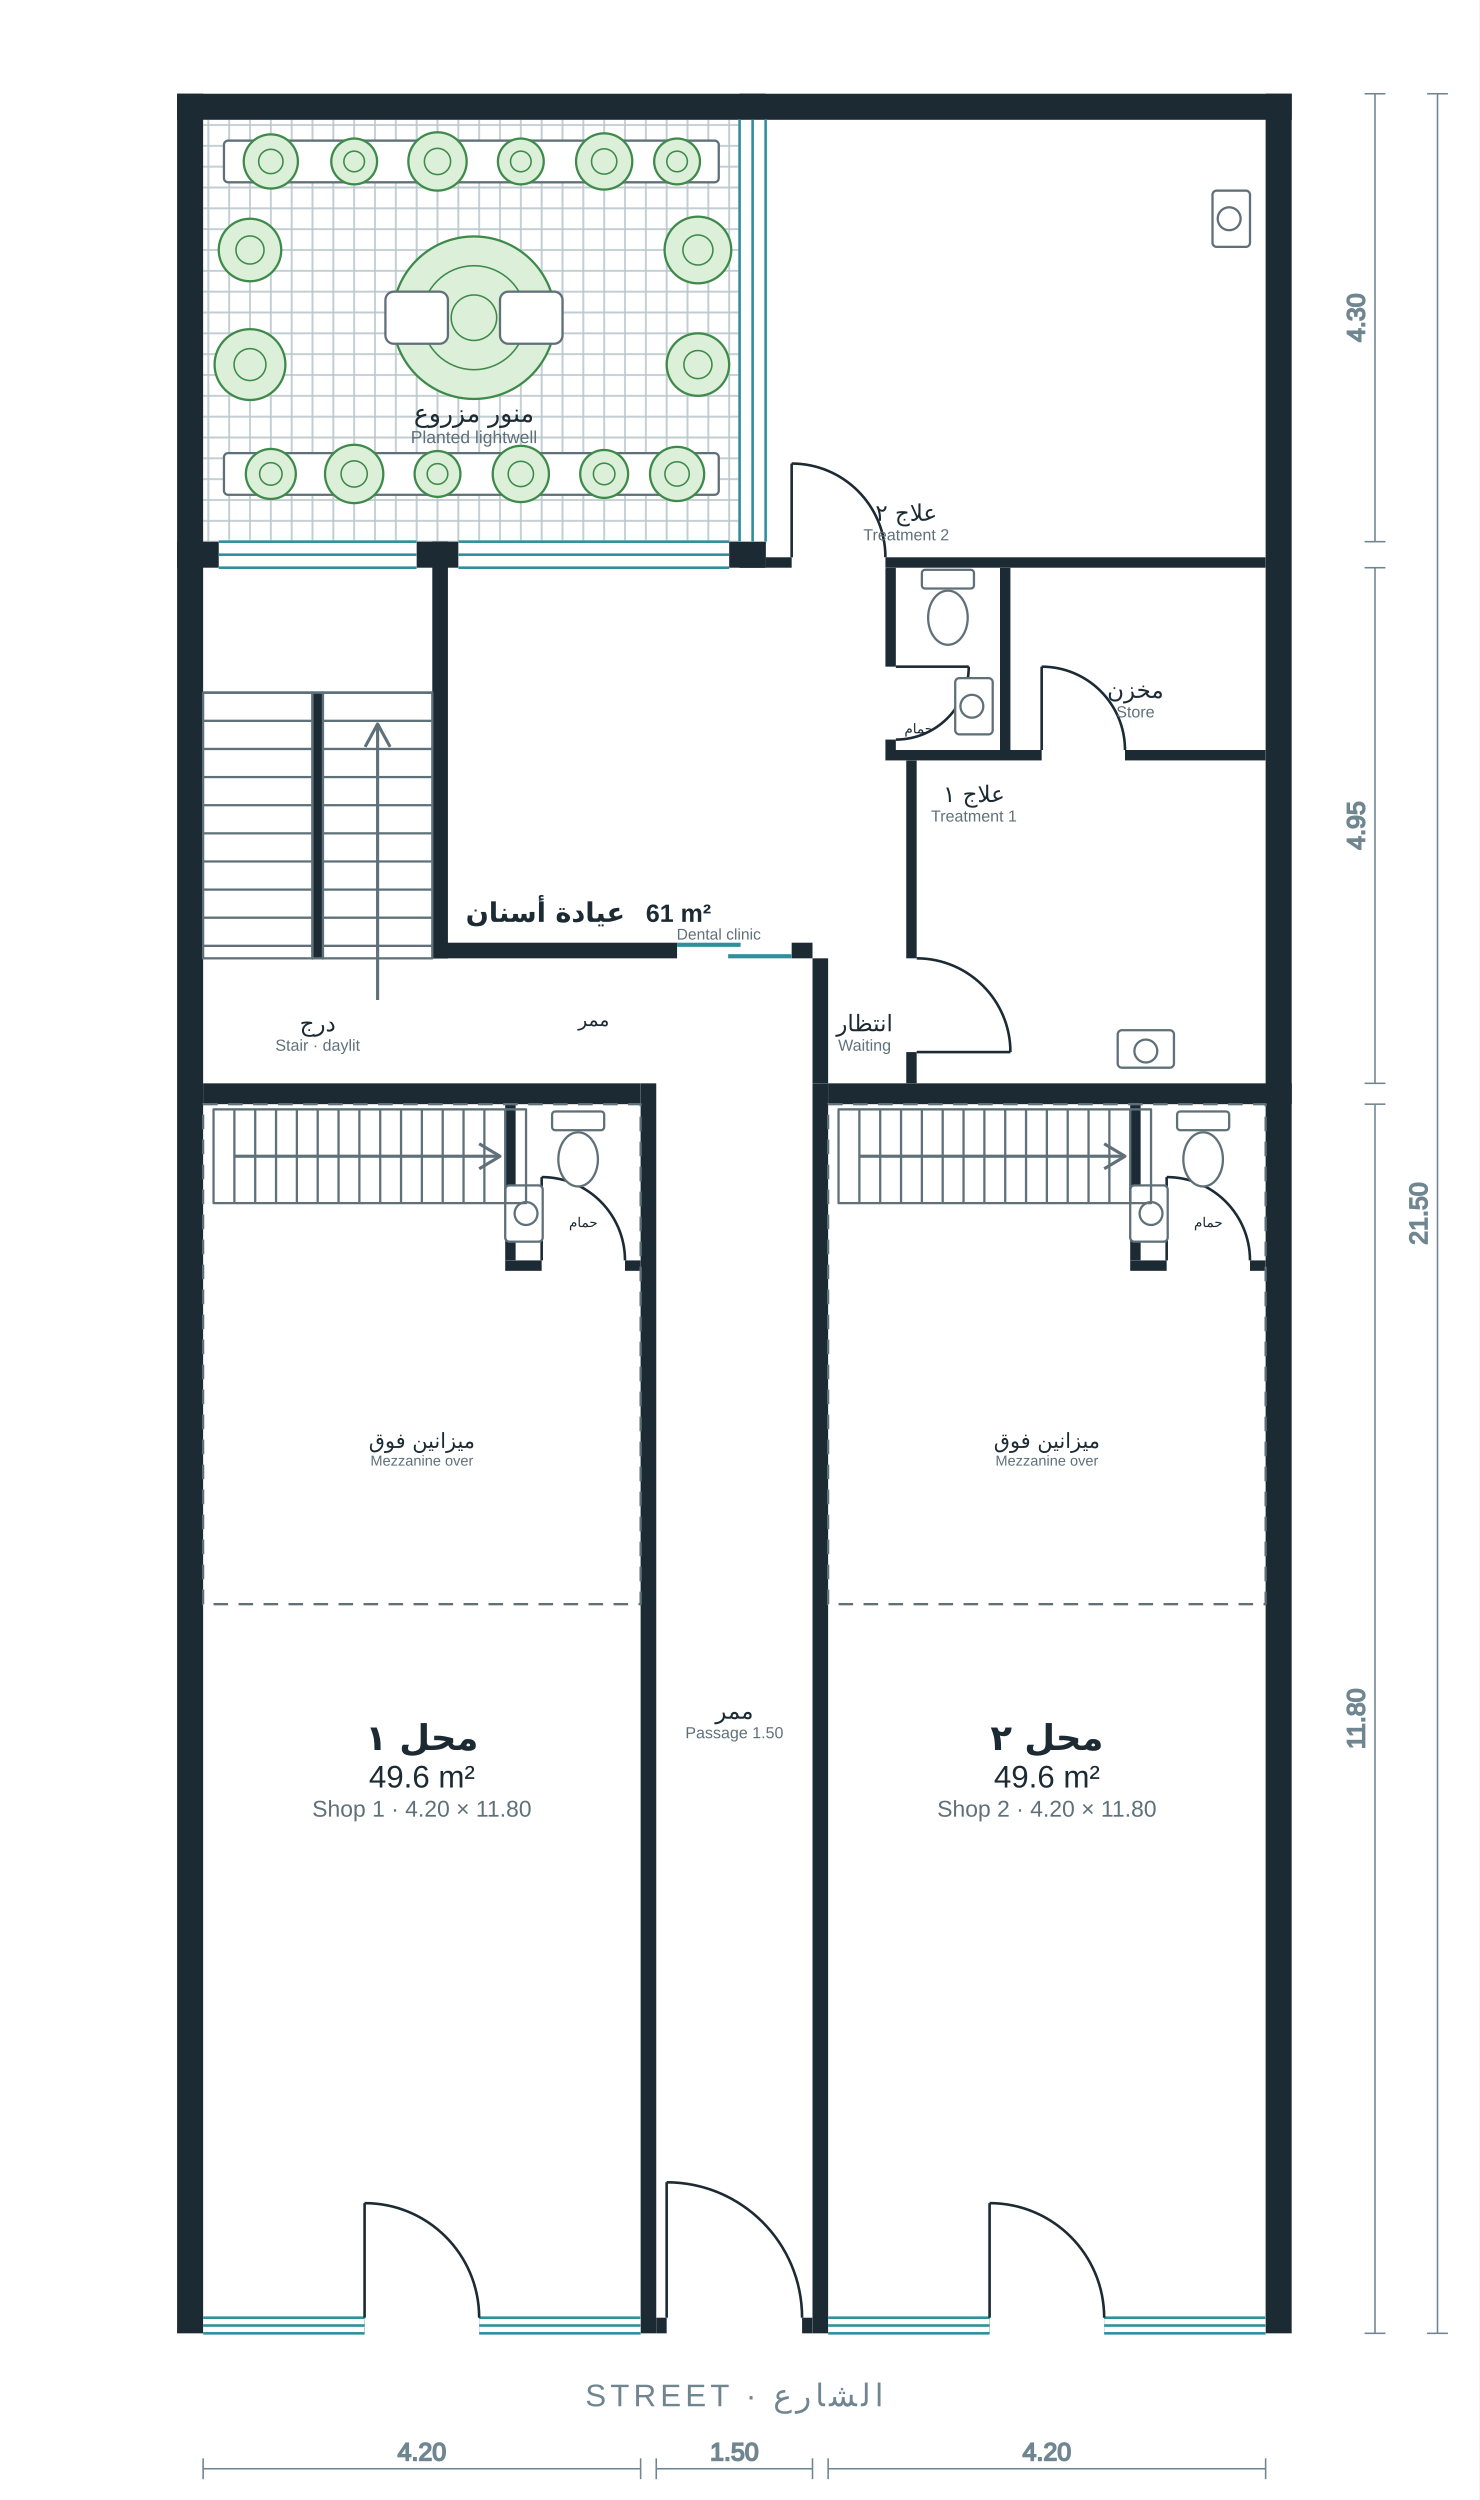
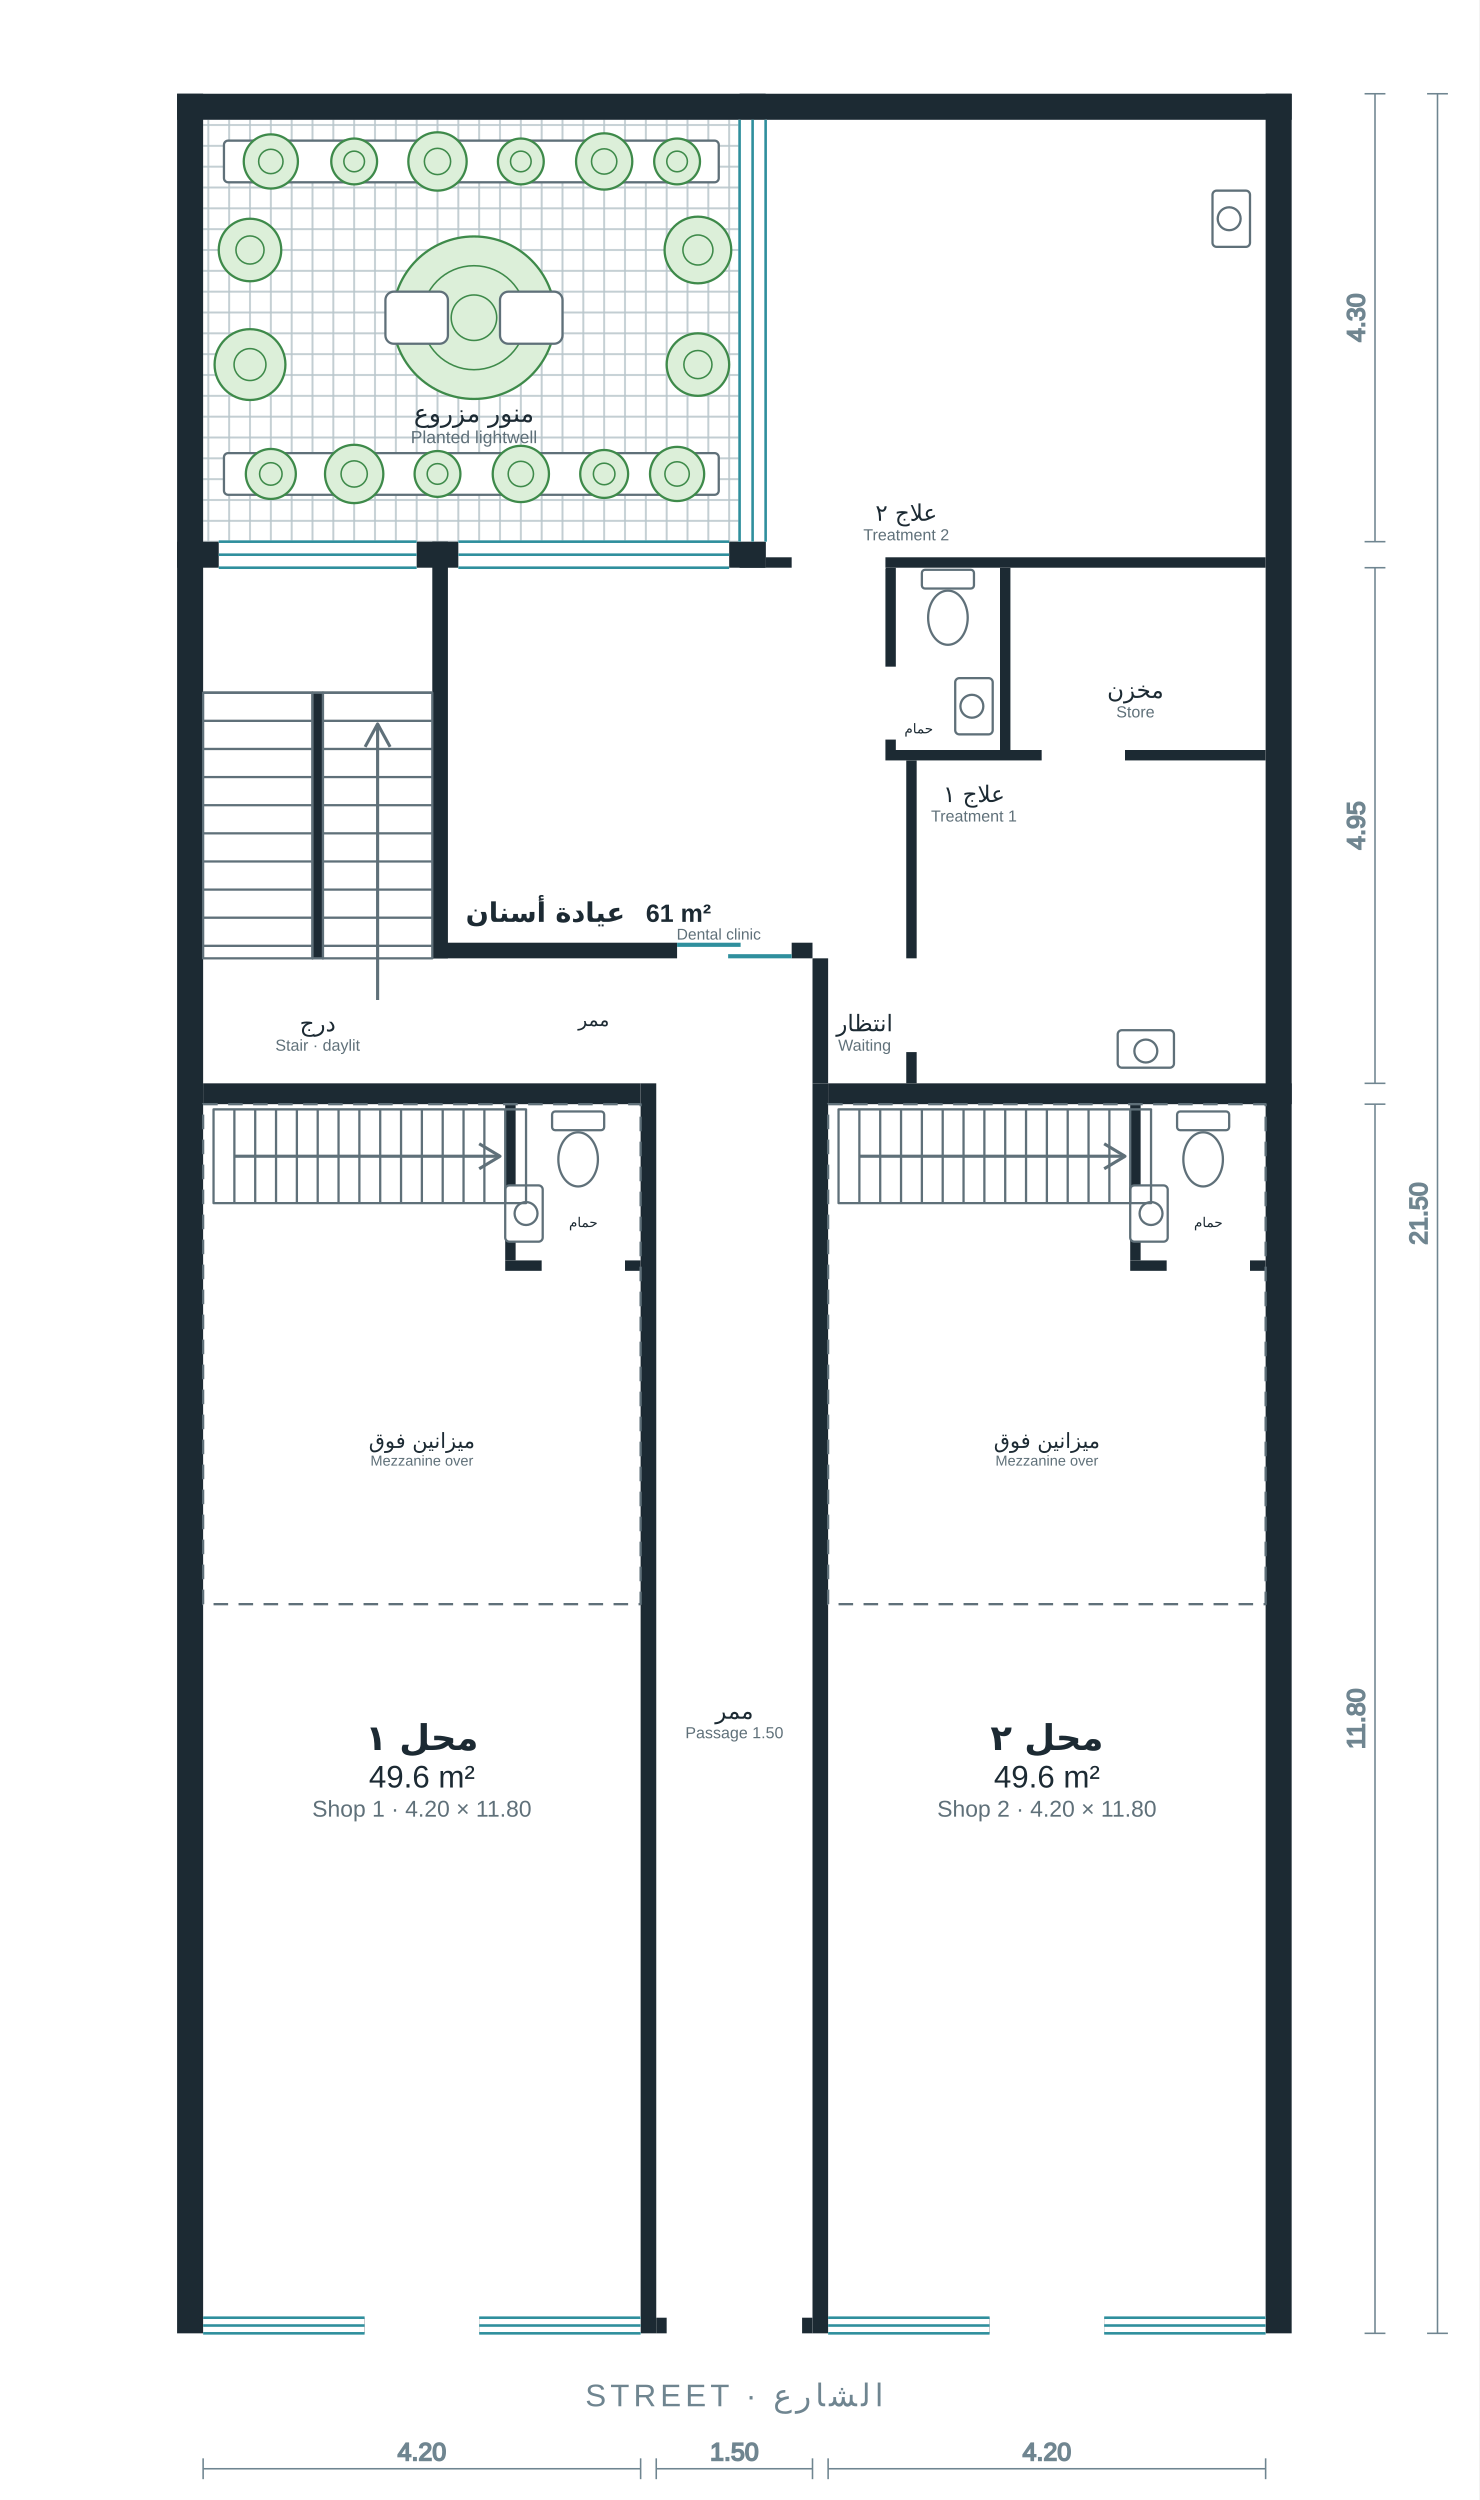
<svg xmlns="http://www.w3.org/2000/svg" viewBox="-170 -90 1420 2400" width="1420" height="2400" font-family="'IBM Plex Sans','IBM Plex Sans Arabic',-apple-system,'Helvetica Neue',Arial,sans-serif">
  <defs>
    <pattern id="terrace" width="28" height="28" patternUnits="userSpaceOnUse" patternTransform="rotate(45)">
      <line x1="0" y1="0" x2="0" y2="28" stroke="#b7c4ca" stroke-width="2" />
    </pattern>
    <pattern id="well" width="20" height="20" patternUnits="userSpaceOnUse">
      <line x1="0" y1="10" x2="20" y2="10" stroke="#b7c4ca" stroke-width="1.5" />
      <line x1="10" y1="0" x2="10" y2="20" stroke="#b7c4ca" stroke-width="1.5" />
    </pattern>
  </defs>
  <rect x="-170" y="-90" width="1420" height="2400" fill="#fff" />
  <g id="fill">
    <rect x="25" y="25" width="515" height="405" fill="url(#well)" />
  </g>
  <g id="wall" fill="#1c2a33">
    <rect x="0" y="0" width="25" height="2150" />
    <rect x="1045" y="0" width="25" height="2150" />
    <rect x="0" y="0" width="1070" height="25" />
    <rect x="540" y="0" width="25" height="455" />
    <rect x="0" y="430" width="565" height="25" />
    <rect x="245" y="430" width="15" height="400" />
    <rect x="245" y="815" width="365" height="15" />
    <rect x="610" y="830" width="15" height="120" />
    <rect x="700" y="640" width="10" height="310" />
    <rect x="680" y="630" width="365" height="10" />
    <rect x="680" y="455" width="10" height="175" />
    <rect x="790" y="455" width="10" height="175" />
    <rect x="565" y="445" width="480" height="10" />
    <rect x="25" y="950" width="420" height="20" />
    <rect x="625" y="950" width="445" height="20" />
    <rect x="445" y="950" width="15" height="1200" />
    <rect x="610" y="950" width="15" height="1200" />
    <rect x="460" y="2135" width="150" height="15" />
    <rect x="25" y="2135" width="420" height="15" />
    <rect x="315" y="970" width="10" height="150" />
    <rect x="315" y="1120" width="130" height="10" />
    <rect x="625" y="2135" width="420" height="15" />
    <rect x="915" y="970" width="10" height="150" />
    <rect x="915" y="1120" width="130" height="10" />
  </g>
  <g id="open" fill="#fff">
    <rect x="480" y="814" width="110" height="17" />
    <rect x="699" y="830" width="12" height="90" />
    <rect x="270" y="429" width="260" height="27" />
    <rect x="679" y="550" width="12" height="70" />
    <rect x="830" y="629" width="80" height="12" />
    <rect x="590" y="444" width="90" height="12" />
    <rect x="539" y="25" width="27" height="405" />
    <rect x="40" y="429" width="190" height="27" />
    <rect x="470" y="2134" width="130" height="17" />
    <rect x="25" y="2134" width="155" height="17" />
    <rect x="290" y="2134" width="155" height="17" />
    <rect x="180" y="2134" width="110" height="17" />
    <rect x="350" y="1119" width="80" height="12" />
    <rect x="625" y="2134" width="155" height="17" />
    <rect x="890" y="2134" width="155" height="17" />
    <rect x="780" y="2134" width="110" height="17" />
    <rect x="950" y="1119" width="80" height="12" />
  </g>
  <g id="glass" fill="none" stroke="#2f8f9d" stroke-width="2.5">
    <line x1="480" y1="817" x2="541.0" y2="817" stroke-width="4" />
    <line x1="529.0" y1="828" x2="590" y2="828" stroke-width="4" />
    <line x1="270" y1="430" x2="530" y2="430" />
    <line x1="270" y1="442.5" x2="530" y2="442.5" />
    <line x1="270" y1="455" x2="530" y2="455" />
    <line x1="540" y1="25" x2="540" y2="430" />
    <line x1="552.5" y1="25" x2="552.5" y2="430" />
    <line x1="565" y1="25" x2="565" y2="430" />
    <line x1="40" y1="430" x2="230" y2="430" />
    <line x1="40" y1="442.5" x2="230" y2="442.5" />
    <line x1="40" y1="455" x2="230" y2="455" />
    <line x1="25" y1="2135" x2="180" y2="2135" />
    <line x1="25" y1="2142.5" x2="180" y2="2142.5" />
    <line x1="25" y1="2150" x2="180" y2="2150" />
    <line x1="290" y1="2135" x2="445" y2="2135" />
    <line x1="290" y1="2142.5" x2="445" y2="2142.5" />
    <line x1="290" y1="2150" x2="445" y2="2150" />
    <line x1="625" y1="2135" x2="780" y2="2135" />
    <line x1="625" y1="2142.5" x2="780" y2="2142.5" />
    <line x1="625" y1="2150" x2="780" y2="2150" />
    <line x1="890" y1="2135" x2="1045" y2="2135" />
    <line x1="890" y1="2142.5" x2="1045" y2="2142.5" />
    <line x1="890" y1="2150" x2="1045" y2="2150" />
-   </g>
-   <g id="door" fill="none" stroke="#1c2a33" stroke-width="2.5">
-     <line x1="710" y1="920" x2="800" y2="920" />
-     <path d="M800 920 A90 90 0 0 0 710 830" />
-     <line x1="690" y1="550" x2="760" y2="550" />
-     <path d="M760 550 A70 70 0 0 1 690 620" />
-     <line x1="830" y1="630" x2="830" y2="550" />
-     <path d="M830 550 A80 80 0 0 1 910 630" />
-     <line x1="590" y1="445" x2="590" y2="355" />
-     <path d="M590 355 A90 90 0 0 1 680 445" />
-     <line x1="470" y1="2135" x2="470" y2="2005" />
-     <path d="M470 2005 A130 130 0 0 1 600 2135" />
-     <line x1="180" y1="2135" x2="180" y2="2025" />
-     <path d="M180 2025 A110 110 0 0 1 290 2135" />
-     <line x1="350" y1="1120" x2="350" y2="1040" />
-     <path d="M350 1040 A80 80 0 0 1 430 1120" />
-     <line x1="780" y1="2135" x2="780" y2="2025" />
-     <path d="M780 2025 A110 110 0 0 1 890 2135" />
-     <line x1="950" y1="1120" x2="950" y2="1040" />
-     <path d="M950 1040 A80 80 0 0 1 1030 1120" />
  </g>
  <g id="furn" fill="#fff" stroke="#5f7079" stroke-width="2.2" stroke-linejoin="round">
    <rect x="45" y="45" width="475" height="40" rx="4" />
    <rect x="45" y="345" width="475" height="40" rx="4" />
    <g stroke="#3e8a4a" fill="#dcefd9">
      <circle cx="90" cy="65" r="26" />
      <circle cx="90" cy="65" r="11.7" fill="none" stroke-width="1.5" />
    </g>
    <g stroke="#3e8a4a" fill="#dcefd9">
      <circle cx="170" cy="65" r="22" />
      <circle cx="170" cy="65" r="9.9" fill="none" stroke-width="1.5" />
    </g>
    <g stroke="#3e8a4a" fill="#dcefd9">
      <circle cx="250" cy="65" r="28" />
      <circle cx="250" cy="65" r="12.6" fill="none" stroke-width="1.5" />
    </g>
    <g stroke="#3e8a4a" fill="#dcefd9">
      <circle cx="330" cy="65" r="22" />
      <circle cx="330" cy="65" r="9.9" fill="none" stroke-width="1.5" />
    </g>
    <g stroke="#3e8a4a" fill="#dcefd9">
      <circle cx="410" cy="65" r="27" />
      <circle cx="410" cy="65" r="12.15" fill="none" stroke-width="1.5" />
    </g>
    <g stroke="#3e8a4a" fill="#dcefd9">
      <circle cx="480" cy="65" r="22" />
      <circle cx="480" cy="65" r="9.9" fill="none" stroke-width="1.5" />
    </g>
    <g stroke="#3e8a4a" fill="#dcefd9">
      <circle cx="90" cy="365" r="24" />
      <circle cx="90" cy="365" r="10.8" fill="none" stroke-width="1.5" />
    </g>
    <g stroke="#3e8a4a" fill="#dcefd9">
      <circle cx="170" cy="365" r="28" />
      <circle cx="170" cy="365" r="12.6" fill="none" stroke-width="1.5" />
    </g>
    <g stroke="#3e8a4a" fill="#dcefd9">
      <circle cx="250" cy="365" r="22" />
      <circle cx="250" cy="365" r="9.9" fill="none" stroke-width="1.5" />
    </g>
    <g stroke="#3e8a4a" fill="#dcefd9">
      <circle cx="330" cy="365" r="27" />
      <circle cx="330" cy="365" r="12.15" fill="none" stroke-width="1.5" />
    </g>
    <g stroke="#3e8a4a" fill="#dcefd9">
      <circle cx="410" cy="365" r="23" />
      <circle cx="410" cy="365" r="10.35" fill="none" stroke-width="1.5" />
    </g>
    <g stroke="#3e8a4a" fill="#dcefd9">
      <circle cx="480" cy="365" r="26" />
      <circle cx="480" cy="365" r="11.7" fill="none" stroke-width="1.5" />
    </g>
    <g stroke="#3e8a4a" fill="#dcefd9">
      <circle cx="70" cy="150" r="30" />
      <circle cx="70" cy="150" r="13.5" fill="none" stroke-width="1.5" />
    </g>
    <g stroke="#3e8a4a" fill="#dcefd9">
      <circle cx="70" cy="260" r="34" />
      <circle cx="70" cy="260" r="15.3" fill="none" stroke-width="1.5" />
    </g>
    <g stroke="#3e8a4a" fill="#dcefd9">
      <circle cx="500" cy="150" r="32" />
      <circle cx="500" cy="150" r="14.4" fill="none" stroke-width="1.5" />
    </g>
    <g stroke="#3e8a4a" fill="#dcefd9">
      <circle cx="500" cy="260" r="30" />
      <circle cx="500" cy="260" r="13.5" fill="none" stroke-width="1.5" />
    </g>
    <g stroke="#3e8a4a" fill="#dcefd9">
      <circle cx="285" cy="215" r="78" />
      <circle cx="285" cy="215" r="49.92" fill="none" stroke-width="1.5" />
      <circle cx="285" cy="215" r="21.84" fill="none" stroke-width="1.5" />
    </g>
    <rect x="200" y="190" width="60" height="50" rx="8" />
    <rect x="310" y="190" width="60" height="50" rx="8" />
    <g transform="translate(930 917) rotate(0)">
      <rect x="-27" y="-18" width="54" height="36" rx="4" />
      <circle cx="0" cy="2" r="11" />
    </g>
    <g transform="translate(740 495) rotate(0)">
      <rect x="-25" y="-38" width="50" height="18" rx="3" />
      <ellipse cx="0" cy="8" rx="19" ry="26" />
    </g>
    <g transform="translate(765 588) rotate(90)">
      <rect x="-27" y="-18" width="54" height="36" rx="4" />
      <circle cx="0" cy="2" r="11" />
    </g>
    <g transform="translate(1012 120) rotate(90)">
      <rect x="-27" y="-18" width="54" height="36" rx="4" />
      <circle cx="0" cy="2" r="11" />
    </g>
    <rect x="25.0" y="575" width="105.0" height="255" fill="none" />
    <line x1="25.0" y1="602" x2="130.0" y2="602" />
    <line x1="25.0" y1="629" x2="130.0" y2="629" />
    <line x1="25.0" y1="656" x2="130.0" y2="656" />
    <line x1="25.0" y1="683" x2="130.0" y2="683" />
    <line x1="25.0" y1="710" x2="130.0" y2="710" />
    <line x1="25.0" y1="737" x2="130.0" y2="737" />
    <line x1="25.0" y1="764" x2="130.0" y2="764" />
    <line x1="25.0" y1="791" x2="130.0" y2="791" />
    <line x1="25.0" y1="818" x2="130.0" y2="818" />
    <rect x="140.0" y="575" width="105.0" height="255" fill="none" />
    <line x1="140.0" y1="602" x2="245.0" y2="602" />
    <line x1="140.0" y1="629" x2="245.0" y2="629" />
    <line x1="140.0" y1="656" x2="245.0" y2="656" />
    <line x1="140.0" y1="683" x2="245.0" y2="683" />
    <line x1="140.0" y1="710" x2="245.0" y2="710" />
    <line x1="140.0" y1="737" x2="245.0" y2="737" />
    <line x1="140.0" y1="764" x2="245.0" y2="764" />
    <line x1="140.0" y1="791" x2="245.0" y2="791" />
    <line x1="140.0" y1="818" x2="245.0" y2="818" />
    <line x1="25" y1="575" x2="245" y2="575" />
    <rect x="130.0" y="575" width="10" height="255" fill="#1c2a33" />
    <line x1="192.5" y1="870" x2="192.5" y2="605" stroke-width="3" />
    <path d="M180.5 627 L192.5 605 L204.5 627" fill="none" stroke-width="3" />
    <g transform="translate(385 1015) rotate(0)">
      <rect x="-25" y="-38" width="50" height="18" rx="3" />
      <ellipse cx="0" cy="8" rx="19" ry="26" />
    </g>
    <g transform="translate(333 1075) rotate(270)">
      <rect x="-27" y="-18" width="54" height="36" rx="4" />
      <circle cx="0" cy="2" r="11" />
    </g>
    <rect x="25" y="970" width="420" height="480" fill="none" stroke-dasharray="14 10" />
    <rect x="35" y="975" width="300" height="90" fill="none" />
    <line x1="55" y1="975" x2="55" y2="1065" />
    <line x1="75" y1="975" x2="75" y2="1065" />
    <line x1="95" y1="975" x2="95" y2="1065" />
    <line x1="115" y1="975" x2="115" y2="1065" />
    <line x1="135" y1="975" x2="135" y2="1065" />
    <line x1="155" y1="975" x2="155" y2="1065" />
    <line x1="175" y1="975" x2="175" y2="1065" />
    <line x1="195" y1="975" x2="195" y2="1065" />
    <line x1="215" y1="975" x2="215" y2="1065" />
    <line x1="235" y1="975" x2="235" y2="1065" />
    <line x1="255" y1="975" x2="255" y2="1065" />
    <line x1="275" y1="975" x2="275" y2="1065" />
    <line x1="295" y1="975" x2="295" y2="1065" />
    <line x1="315" y1="975" x2="315" y2="1065" />
    <line x1="55" y1="1020.0" x2="310" y2="1020.0" stroke-width="3" />
    <path d="M290 1008.0 L310 1020.0 L290 1032.0" fill="none" stroke-width="3" />
    <g transform="translate(985 1015) rotate(0)">
      <rect x="-25" y="-38" width="50" height="18" rx="3" />
      <ellipse cx="0" cy="8" rx="19" ry="26" />
    </g>
    <g transform="translate(933 1075) rotate(270)">
      <rect x="-27" y="-18" width="54" height="36" rx="4" />
      <circle cx="0" cy="2" r="11" />
    </g>
    <rect x="625" y="970" width="420" height="480" fill="none" stroke-dasharray="14 10" />
    <rect x="635" y="975" width="300" height="90" fill="none" />
    <line x1="655" y1="975" x2="655" y2="1065" />
    <line x1="675" y1="975" x2="675" y2="1065" />
    <line x1="695" y1="975" x2="695" y2="1065" />
    <line x1="715" y1="975" x2="715" y2="1065" />
    <line x1="735" y1="975" x2="735" y2="1065" />
    <line x1="755" y1="975" x2="755" y2="1065" />
    <line x1="775" y1="975" x2="775" y2="1065" />
    <line x1="795" y1="975" x2="795" y2="1065" />
    <line x1="815" y1="975" x2="815" y2="1065" />
    <line x1="835" y1="975" x2="835" y2="1065" />
    <line x1="855" y1="975" x2="855" y2="1065" />
    <line x1="875" y1="975" x2="875" y2="1065" />
    <line x1="895" y1="975" x2="895" y2="1065" />
    <line x1="915" y1="975" x2="915" y2="1065" />
    <line x1="655" y1="1020.0" x2="910" y2="1020.0" stroke-width="3" />
    <path d="M890 1008.0 L910 1020.0 L890 1032.0" fill="none" stroke-width="3" />
  </g>
  <g id="text">
    <text x="285" y="315" font-size="24" font-weight="500" text-anchor="middle" fill="#1c2a33">منور مزروع</text>
    <text x="285" y="335.4" font-size="16.8" font-weight="400" text-anchor="middle" fill="#5f7079">Planted lightwell</text>
    <text x="430" y="795" font-size="26" font-weight="600" text-anchor="end" fill="#1c2a33">عيادة أسنان</text>
    <text x="450" y="795" font-size="24" font-weight="600" text-anchor="start" fill="#1c2a33">61 m²</text>
    <text x="520" y="812" font-size="15" font-weight="500" text-anchor="middle" fill="#5f7079">Dental clinic</text>
    <text x="660" y="900" font-size="22" font-weight="500" text-anchor="middle" fill="#1c2a33">انتظار</text>
    <text x="660" y="918.7" font-size="15.4" font-weight="400" text-anchor="middle" fill="#5f7079">Waiting</text>
    <text x="765" y="680" font-size="22" font-weight="500" text-anchor="middle" fill="#1c2a33">علاج ١</text>
    <text x="765" y="698.7" font-size="15.4" font-weight="400" text-anchor="middle" fill="#5f7079">Treatment 1</text>
    <text x="700" y="410" font-size="22" font-weight="500" text-anchor="middle" fill="#1c2a33">علاج ٢</text>
    <text x="700" y="428.7" font-size="15.4" font-weight="400" text-anchor="middle" fill="#5f7079">Treatment 2</text>
    <text x="712" y="614" font-size="13" font-weight="500" text-anchor="middle" fill="#1c2a33">حمام</text>
    <text x="920" y="580" font-size="22" font-weight="500" text-anchor="middle" fill="#1c2a33">مخزن</text>
    <text x="920" y="598.7" font-size="15.4" font-weight="400" text-anchor="middle" fill="#5f7079">Store</text>
    <text x="135" y="900" font-size="22" font-weight="500" text-anchor="middle" fill="#1c2a33">درج</text>
    <text x="135" y="918.7" font-size="15.4" font-weight="400" text-anchor="middle" fill="#5f7079">Stair · daylit</text>
    <text x="390" y="1088" font-size="13" font-weight="500" text-anchor="middle" fill="#1c2a33">حمام</text>
    <text x="235" y="1300" font-size="20" font-weight="500" text-anchor="middle" fill="#1c2a33">ميزانين فوق</text>
    <text x="235" y="1317.0" font-size="14.0" font-weight="400" text-anchor="middle" fill="#5f7079">Mezzanine over</text>
    <text x="235" y="1590" font-size="34" font-weight="600" text-anchor="middle" fill="#1c2a33">محل ١</text>
    <text x="235" y="1626" font-size="30" font-weight="500" text-anchor="middle" fill="#1c2a33">49.6 m²</text>
    <text x="235" y="1654" font-size="22" font-weight="400" text-anchor="middle" fill="#5f7079">Shop 1 · 4.20 × 11.80</text>
    <text x="990" y="1088" font-size="13" font-weight="500" text-anchor="middle" fill="#1c2a33">حمام</text>
    <text x="835" y="1300" font-size="20" font-weight="500" text-anchor="middle" fill="#1c2a33">ميزانين فوق</text>
    <text x="835" y="1317.0" font-size="14.0" font-weight="400" text-anchor="middle" fill="#5f7079">Mezzanine over</text>
    <text x="835" y="1590" font-size="34" font-weight="600" text-anchor="middle" fill="#1c2a33">محل ٢</text>
    <text x="835" y="1626" font-size="30" font-weight="500" text-anchor="middle" fill="#1c2a33">49.6 m²</text>
    <text x="835" y="1654" font-size="22" font-weight="400" text-anchor="middle" fill="#5f7079">Shop 2 · 4.20 × 11.80</text>
    <text x="535" y="1560" font-size="22" font-weight="500" text-anchor="middle" fill="#1c2a33">ممر</text>
    <text x="535" y="1578.7" font-size="15.4" font-weight="400" text-anchor="middle" fill="#5f7079">Passage 1.50</text>
    <text x="400" y="895" font-size="18" font-weight="500" text-anchor="middle" fill="#1c2a33">ممر</text>
  </g>
  <g id="dim" fill="#6f8590" stroke="#6f8590" stroke-width="1.5">
    <line x1="0" y1="2340" x2="1070" y2="2340" />
    <line x1="0" y1="2330" x2="0" y2="2350" />
    <line x1="1070" y1="2330" x2="1070" y2="2350" />
    <text x="535.0" y="2332" font-size="24" text-anchor="middle">10.70</text>
    <line x1="25" y1="2280" x2="445" y2="2280" />
    <line x1="25" y1="2270" x2="25" y2="2290" />
    <line x1="445" y1="2270" x2="445" y2="2290" />
    <text x="235.0" y="2272" font-size="24" text-anchor="middle">4.20</text>
    <line x1="460" y1="2280" x2="610" y2="2280" />
    <line x1="460" y1="2270" x2="460" y2="2290" />
    <line x1="610" y1="2270" x2="610" y2="2290" />
    <text x="535.0" y="2272" font-size="24" text-anchor="middle">1.50</text>
    <line x1="625" y1="2280" x2="1045" y2="2280" />
    <line x1="625" y1="2270" x2="625" y2="2290" />
    <line x1="1045" y1="2270" x2="1045" y2="2290" />
    <text x="835.0" y="2272" font-size="24" text-anchor="middle">4.20</text>
    <line x1="1210" y1="0" x2="1210" y2="2150" />
    <line x1="1200" y1="0" x2="1220" y2="0" />
    <line x1="1200" y1="2150" x2="1220" y2="2150" />
    <text x="1200" y="1075.0" font-size="24" text-anchor="middle" transform="rotate(-90 1200 1075.0)">21.50</text>
    <line x1="1150" y1="0" x2="1150" y2="430" />
    <line x1="1140" y1="0" x2="1160" y2="0" />
    <line x1="1140" y1="430" x2="1160" y2="430" />
    <text x="1140" y="215.0" font-size="24" text-anchor="middle" transform="rotate(-90 1140 215.0)">4.30</text>
    <line x1="1150" y1="455" x2="1150" y2="950" />
    <line x1="1140" y1="455" x2="1160" y2="455" />
    <line x1="1140" y1="950" x2="1160" y2="950" />
    <text x="1140" y="702.5" font-size="24" text-anchor="middle" transform="rotate(-90 1140 702.5)">4.95</text>
    <line x1="1150" y1="970" x2="1150" y2="2150" />
    <line x1="1140" y1="970" x2="1160" y2="970" />
    <line x1="1140" y1="2150" x2="1160" y2="2150" />
    <text x="1140" y="1560.0" font-size="24" text-anchor="middle" transform="rotate(-90 1140 1560.0)">11.80</text>
  </g>
  <text x="535.0" y="2220" font-size="30" font-weight="500" text-anchor="middle" fill="#6f8590" letter-spacing="4">STREET · الشارع</text>
</svg>
